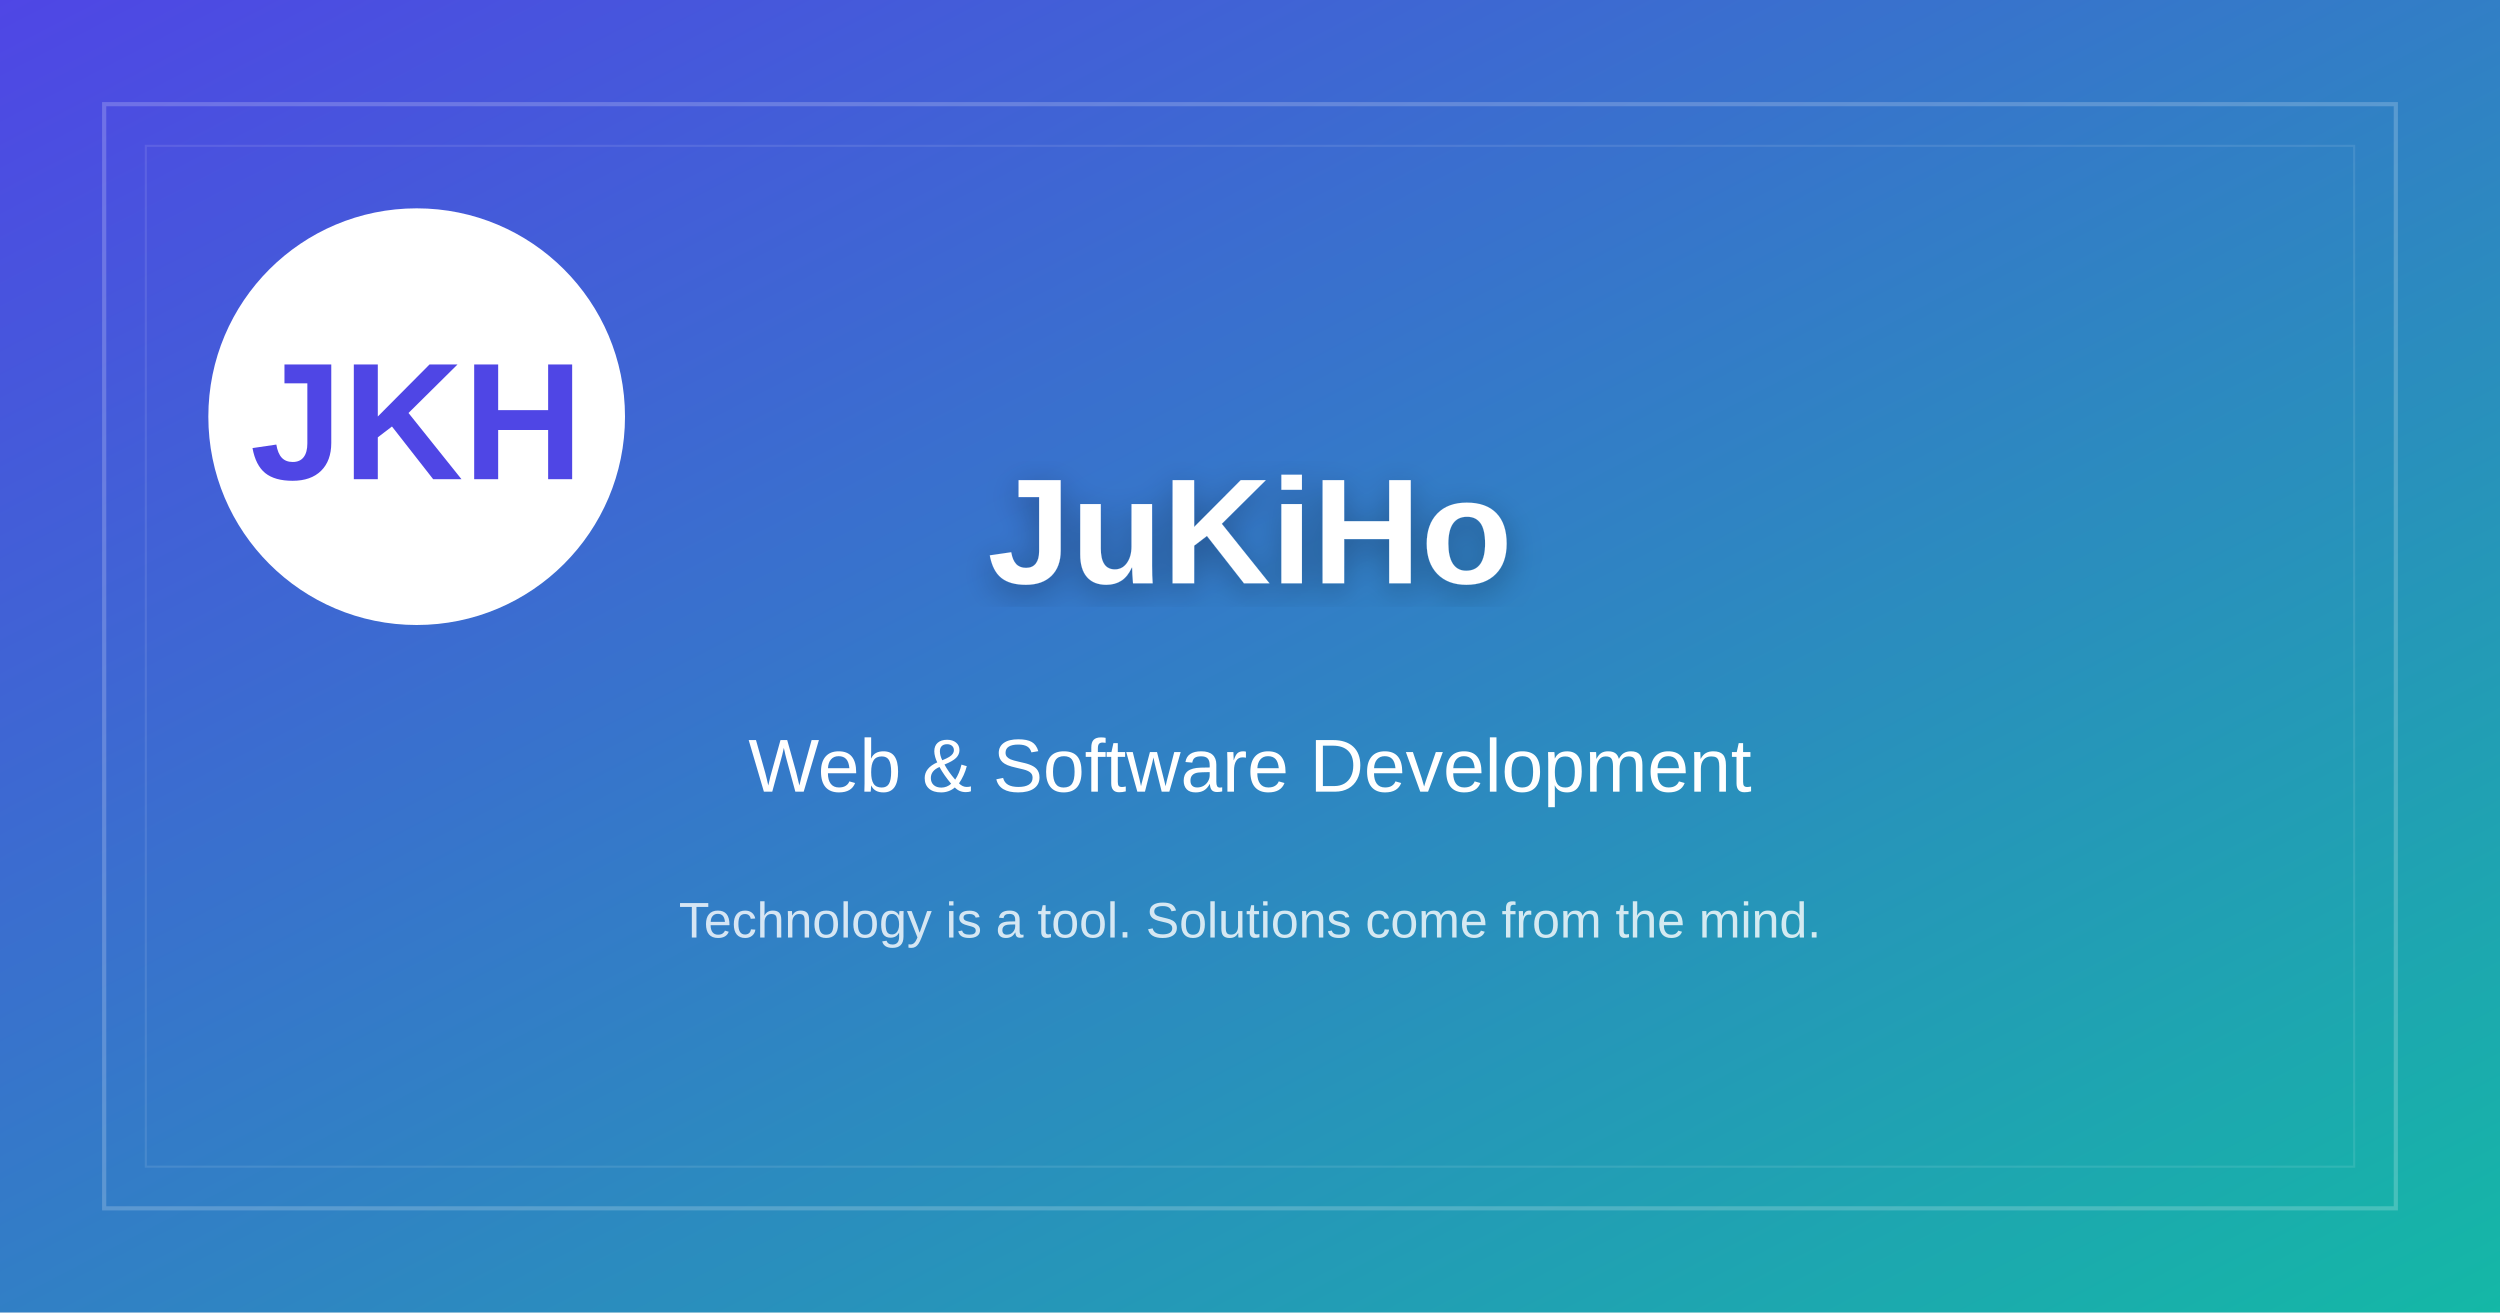
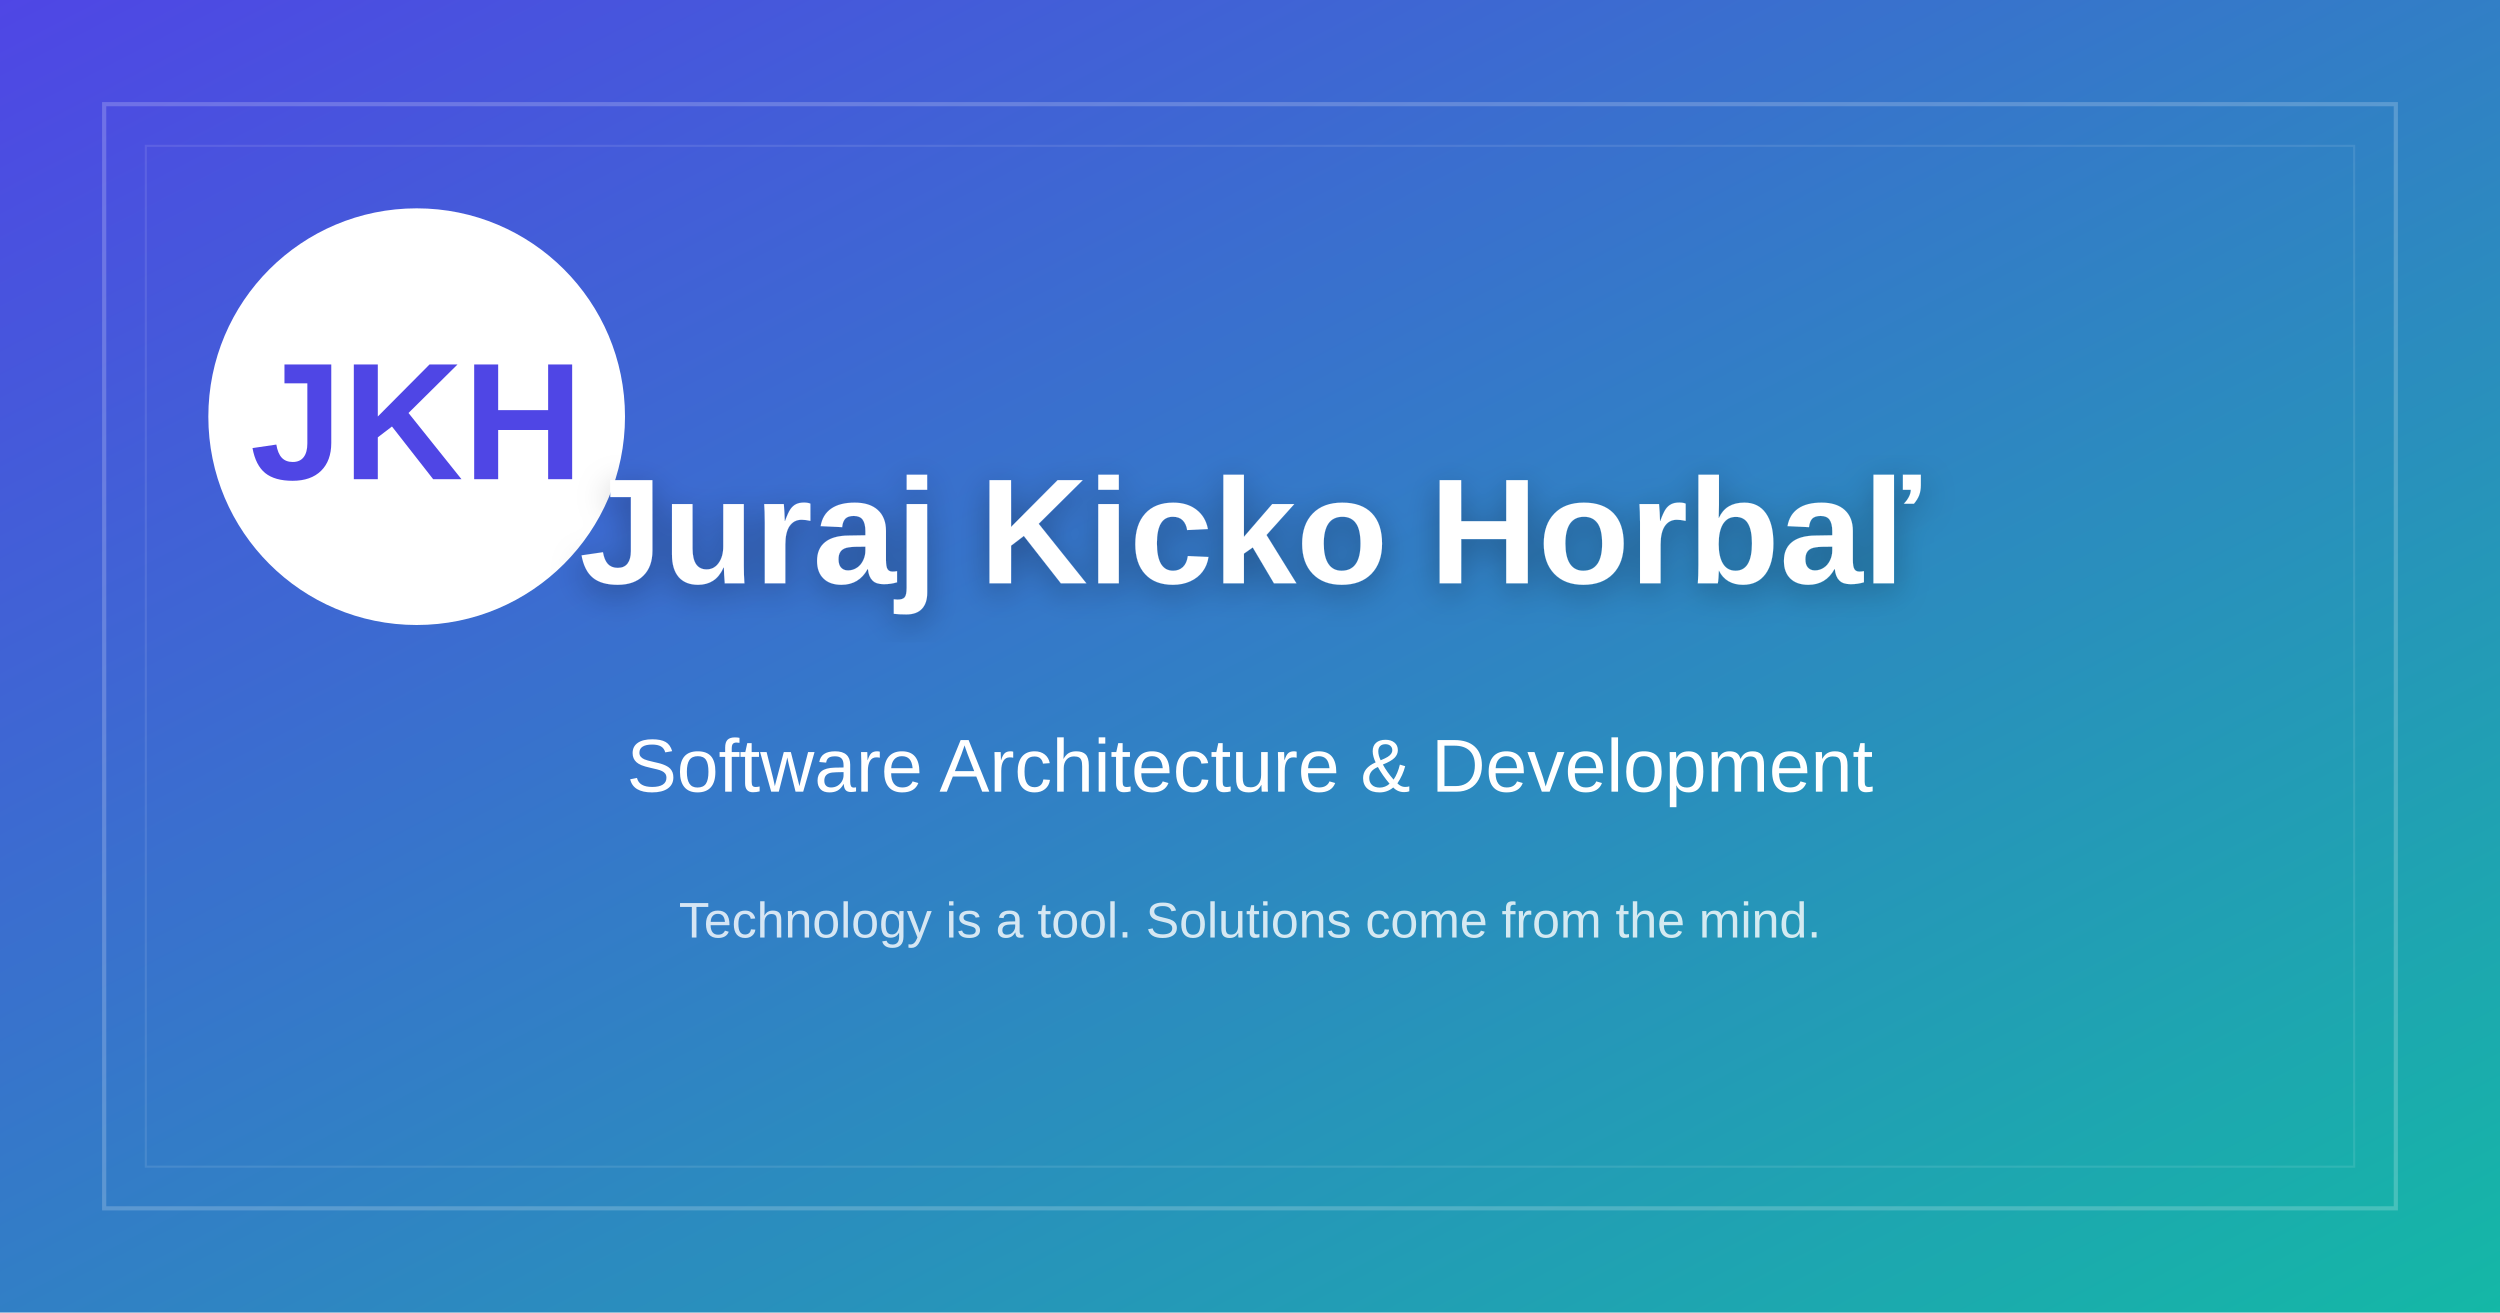
<svg xmlns="http://www.w3.org/2000/svg" width="1200" height="630" viewBox="0 0 1200 630">
  <defs>
    <linearGradient id="bg-gradient" x1="0%" y1="0%" x2="100%" y2="100%">
      <stop offset="0%" stop-color="#4f46e5" />
      <stop offset="100%" stop-color="#14b8a6" />
    </linearGradient>
    <filter id="shadow" x="-20%" y="-20%" width="140%" height="140%">
      <feDropShadow dx="0" dy="4" stdDeviation="8" flood-color="#000" flood-opacity="0.3" />
    </filter>
  </defs>
  <rect width="1200" height="630" fill="url(#bg-gradient)" />
  <rect x="50" y="50" width="1100" height="530" stroke="white" stroke-opacity="0.2" stroke-width="2" fill="none" />
  <rect x="70" y="70" width="1060" height="490" stroke="white" stroke-opacity="0.1" stroke-width="1" fill="none" />
  <circle cx="200" cy="200" r="100" fill="white" />
  <text x="200" y="230" font-family="Arial, sans-serif" font-size="80" font-weight="bold" text-anchor="middle" fill="#4f46e5">JKH</text>
-   <text x="600" y="280" font-family="Arial, sans-serif" font-size="72" font-weight="bold" text-anchor="middle" fill="white" filter="url(#shadow)">JuKiHo</text>
-   <text x="600" y="380" font-family="Arial, sans-serif" font-size="36" font-weight="normal" text-anchor="middle" fill="white">Web &amp; Software Development</text>
+   <text x="600" y="280" font-family="Arial, sans-serif" font-size="72" font-weight="bold" text-anchor="middle" fill="white" filter="url(#shadow)">Juraj Kicko Horbaľ</text>
+   <text x="600" y="380" font-family="Arial, sans-serif" font-size="36" font-weight="normal" text-anchor="middle" fill="white">Software Architecture &amp; Development</text>
  <text x="600" y="450" font-family="Arial, sans-serif" font-size="24" font-weight="normal" text-anchor="middle" fill="white" opacity="0.8">Technology is a tool. Solutions come from the mind.</text>
</svg>
